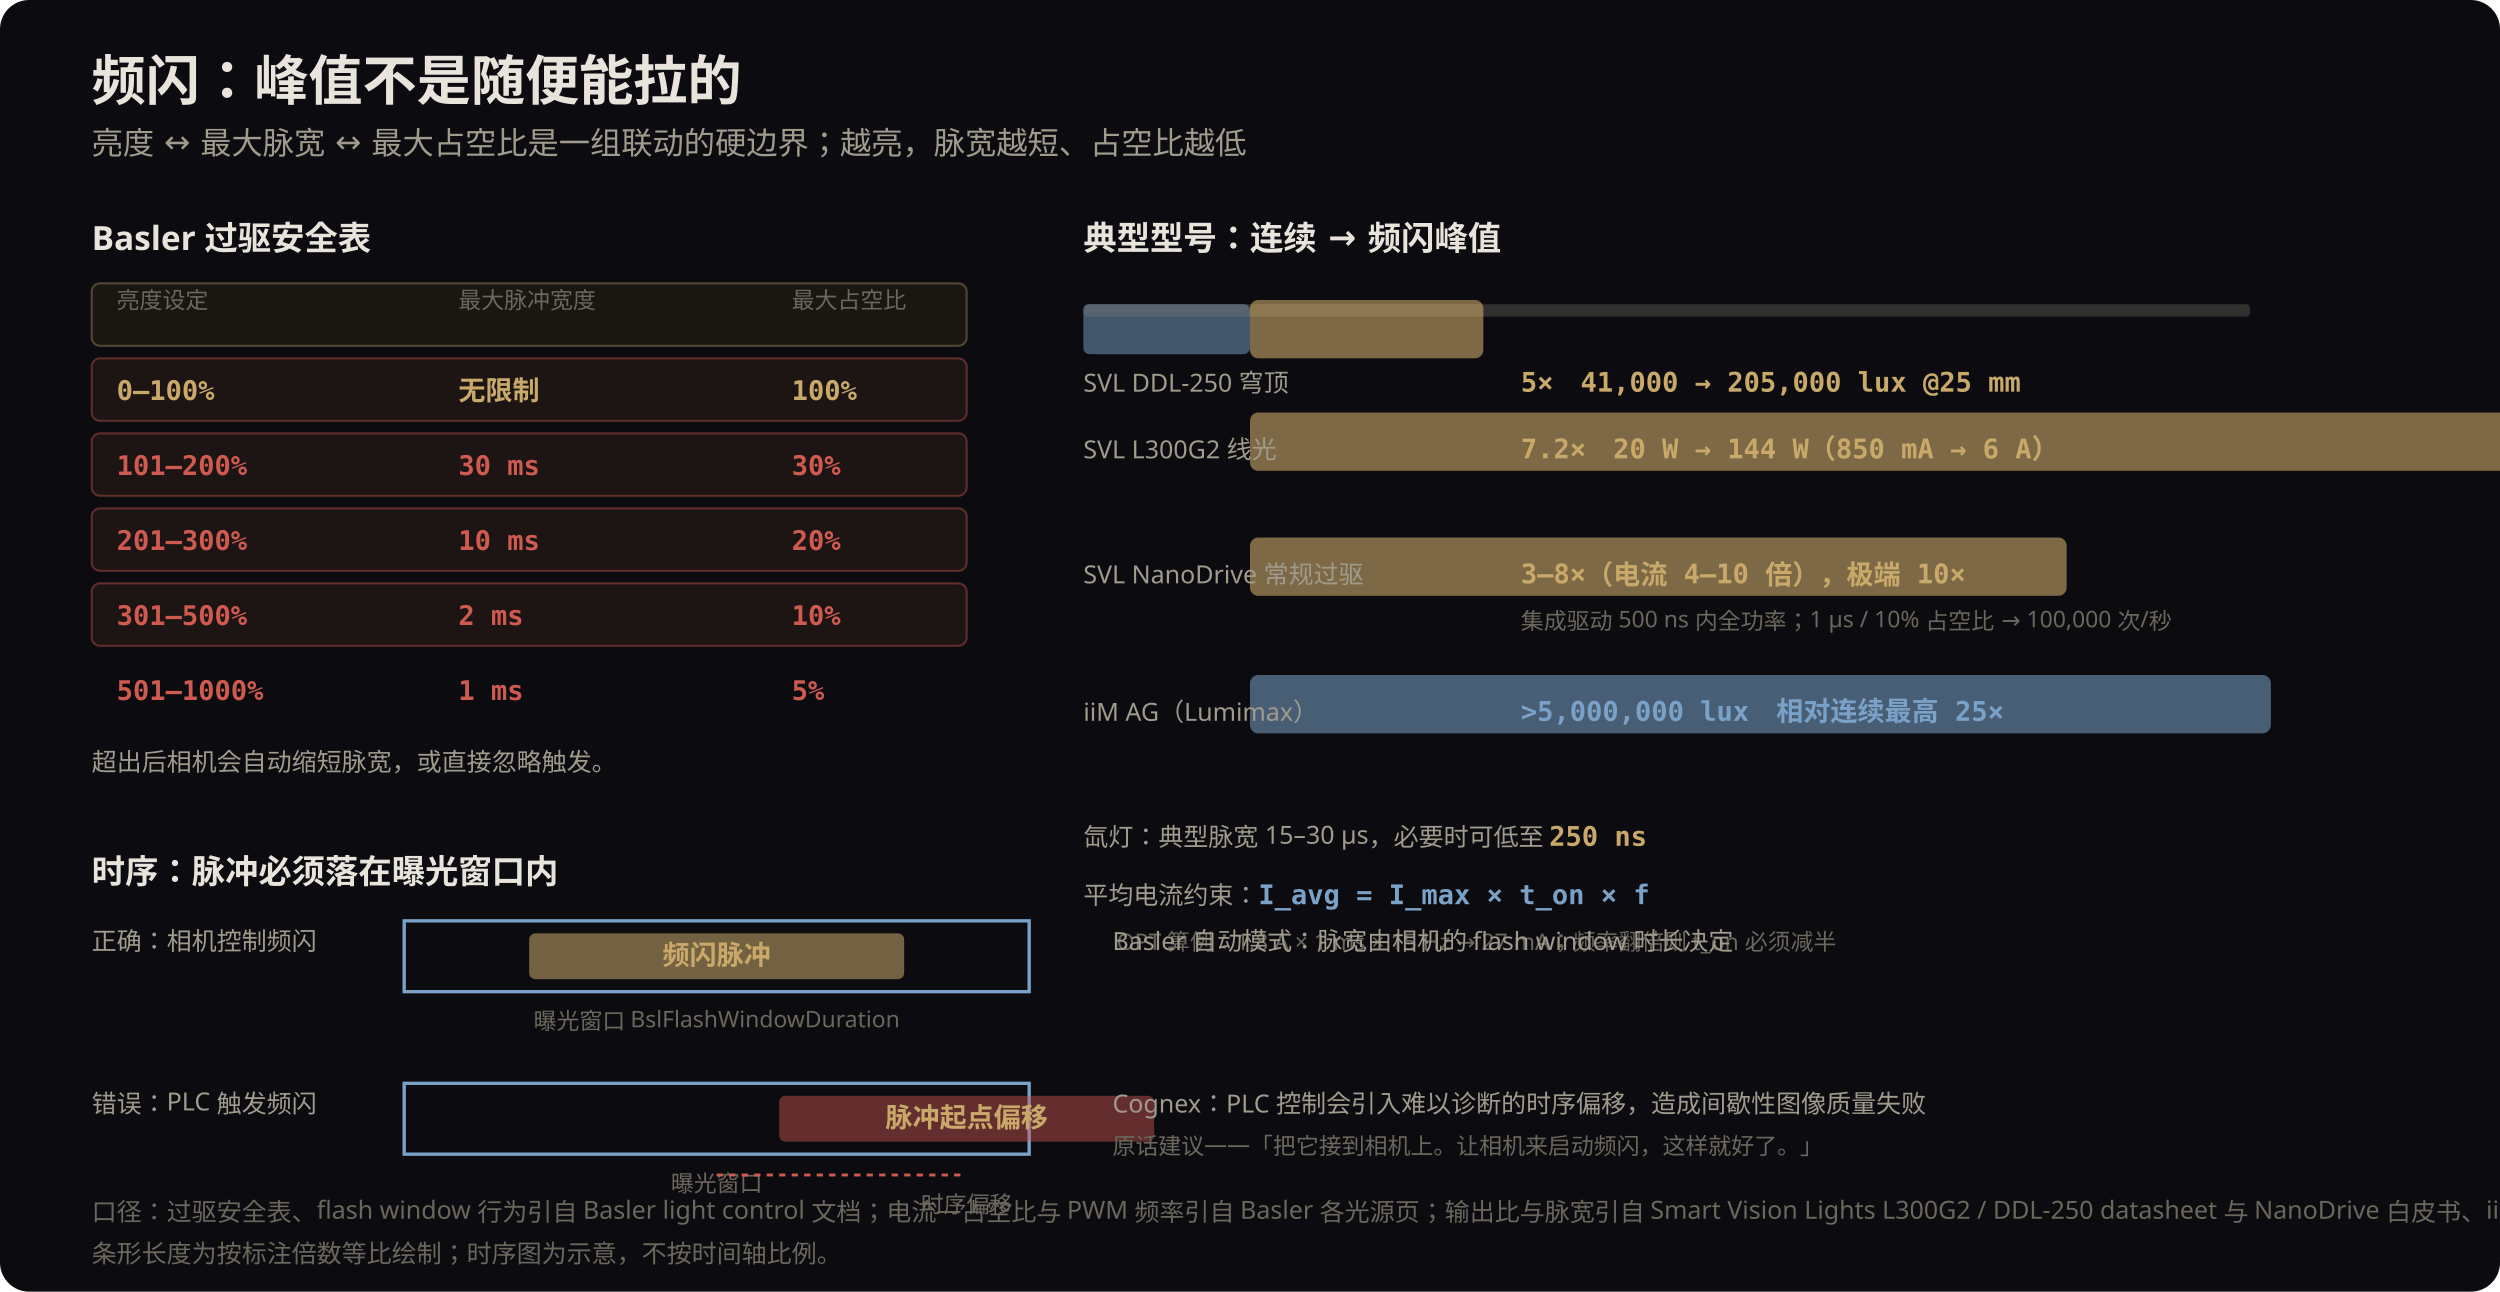
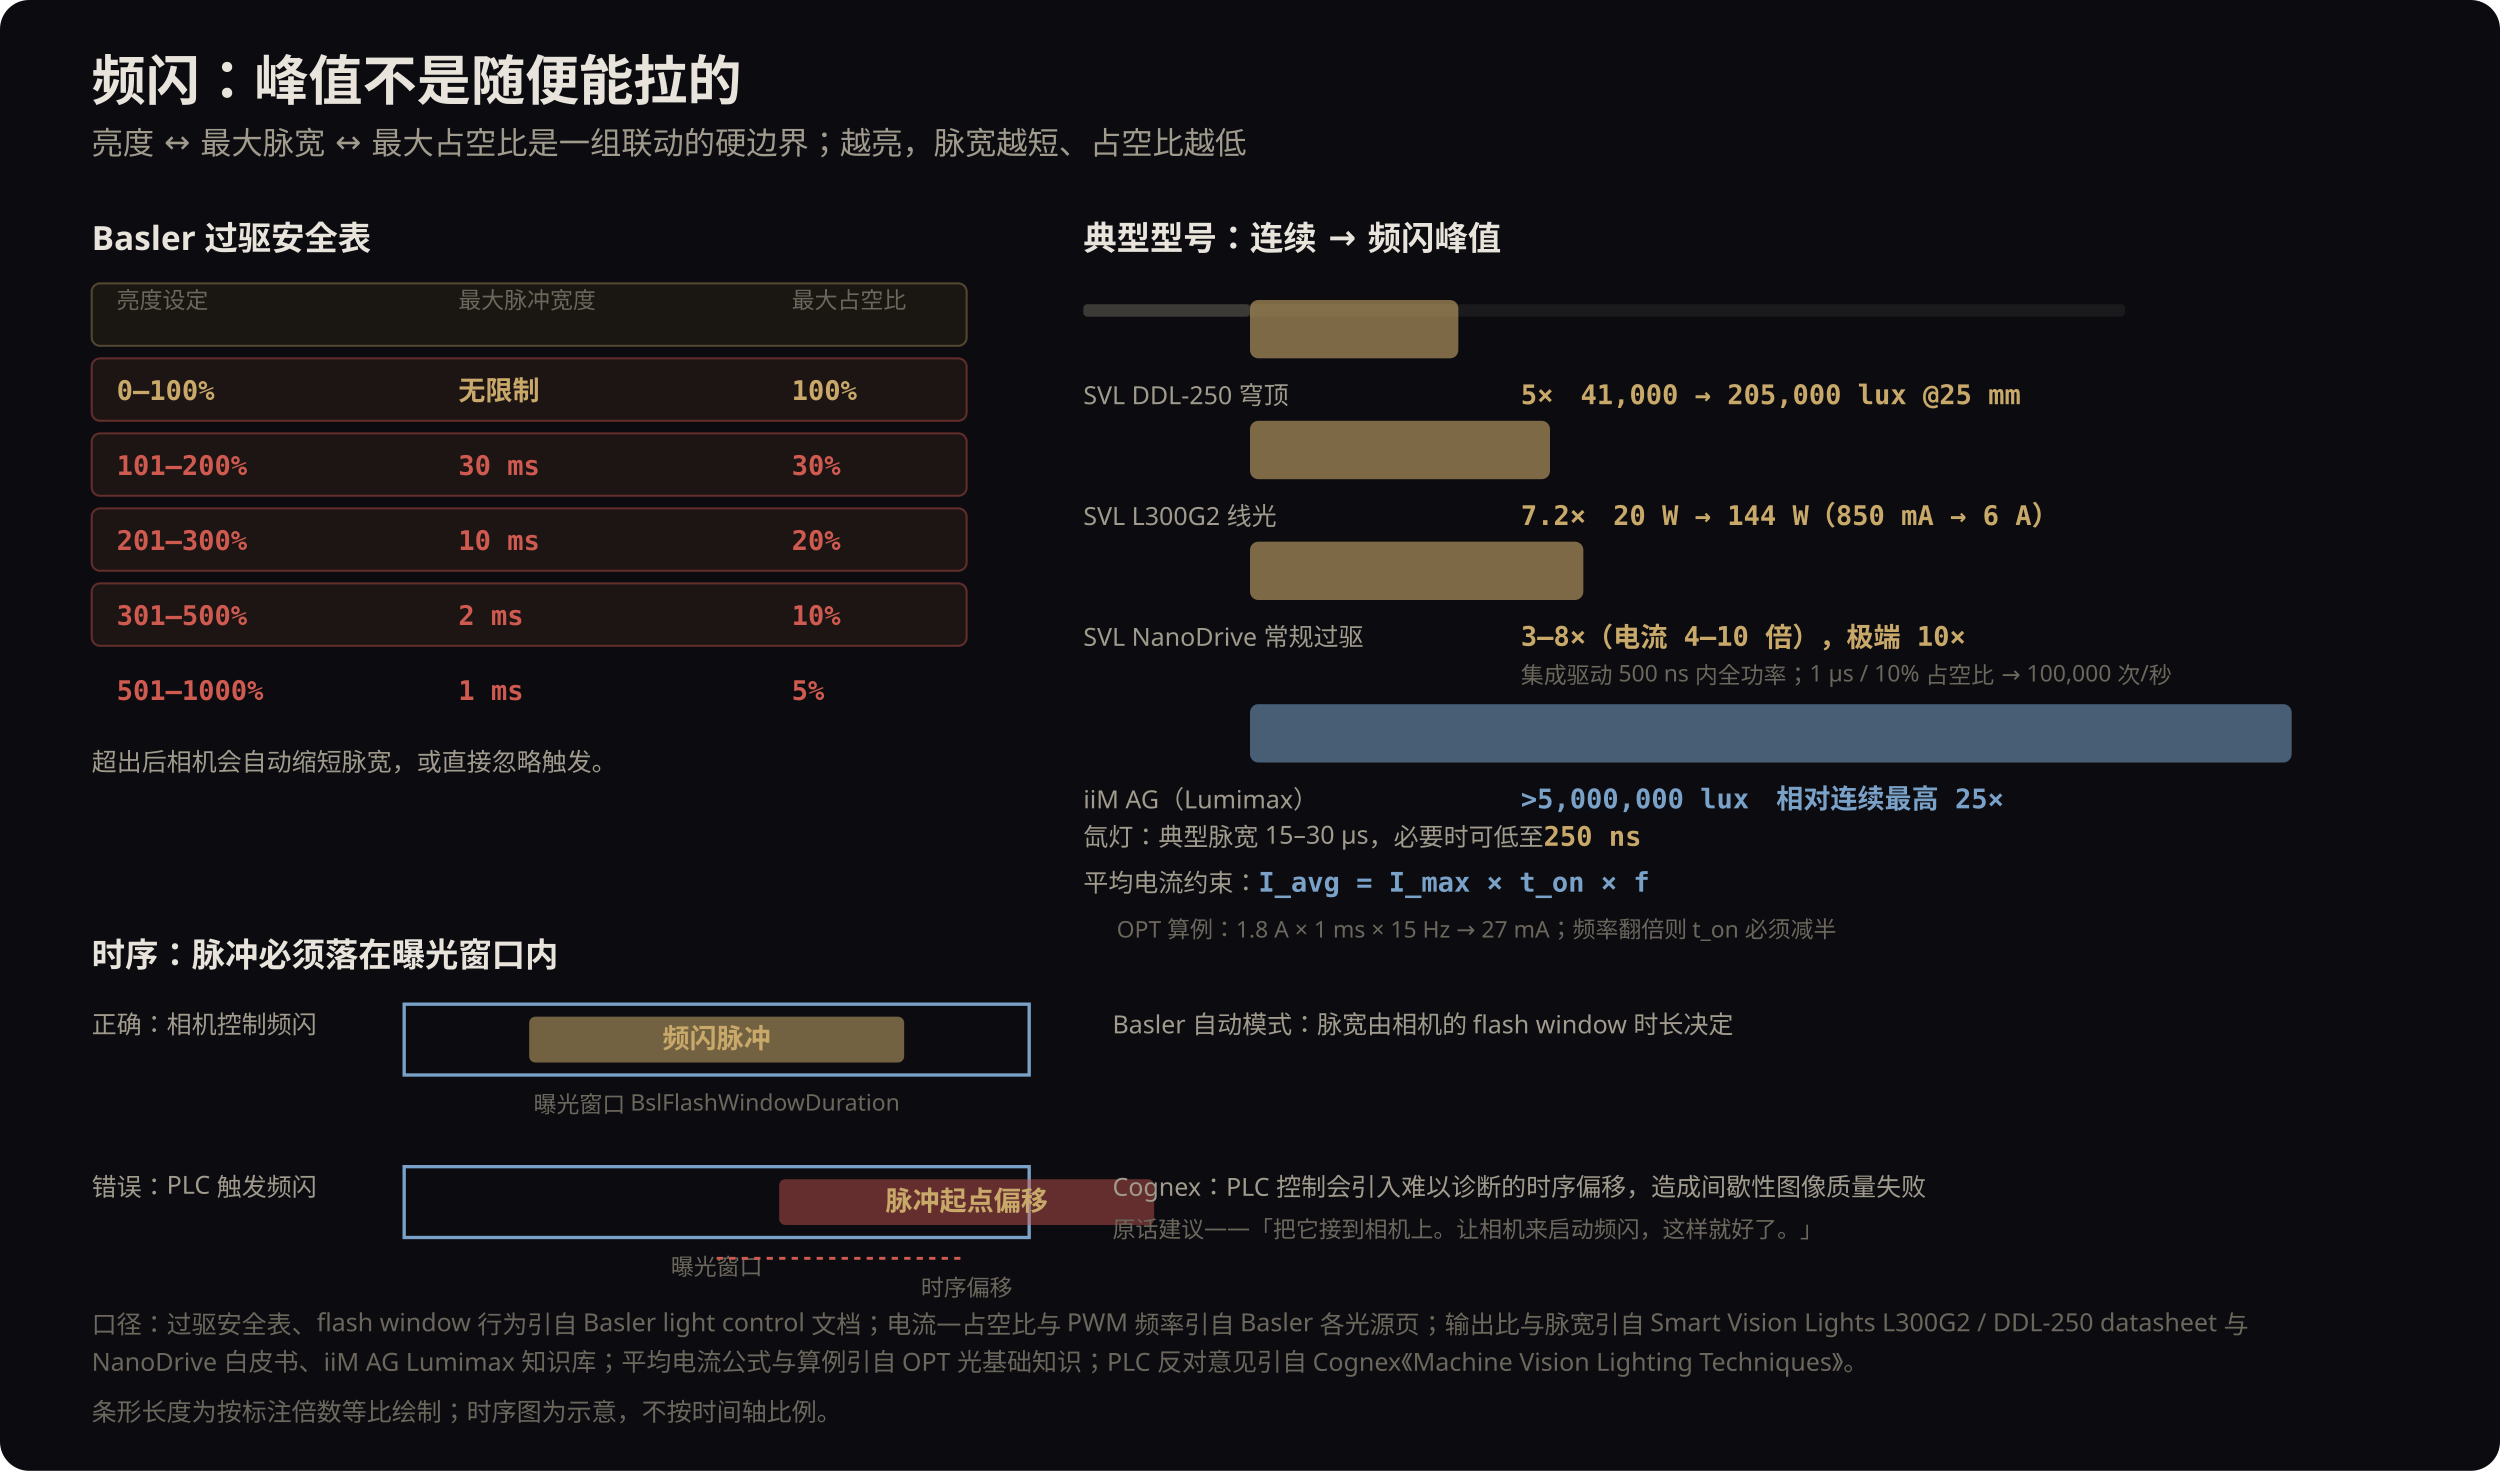
- <svg xmlns="http://www.w3.org/2000/svg" viewBox="0 0 1200 620" width="100%" role="img" aria-label="频闪的过驱安全边界、峰值与连续输出比、曝光窗口时序">
+ <svg xmlns="http://www.w3.org/2000/svg" viewBox="0 0 1200 706" width="100%" role="img" aria-label="频闪的过驱安全边界、峰值与连续输出比、曝光窗口时序">
  <style>
    .bg{fill:#0b0b10}
    .ttl{fill:#e8e4dc;font:600 26px 'Noto Sans SC','PingFang SC','Microsoft YaHei',sans-serif}
    .sub{fill:#a09b8d;font:400 15px 'Noto Sans SC','PingFang SC','Microsoft YaHei',sans-serif}
    .hd{fill:#e8e4dc;font:600 16px 'Noto Sans SC','PingFang SC',sans-serif}
    .lb{fill:#e8e4dc;font:400 13px 'Noto Sans SC','PingFang SC',sans-serif}
    .sm{fill:#a09b8d;font:400 12px 'Noto Sans SC','PingFang SC',sans-serif}
    .xs{fill:#6b675c;font:400 11px 'Noto Sans SC','PingFang SC',sans-serif}
    .foot{fill:#6b675c;font:400 12px 'Noto Sans SC','PingFang SC','Microsoft YaHei',sans-serif}
    .mon{fill:#c9a96a;font:600 13px 'JetBrains Mono',Consolas,monospace}
    .moc{fill:#7aa2c8;font:600 13px 'JetBrains Mono',Consolas,monospace}
    .mor{fill:#cf5a50;font:600 13px 'JetBrains Mono',Consolas,monospace}
    .ax{fill:none;stroke:#8a8578;stroke-width:1.2}
    .g{fill:none;stroke:#8a8578;stroke-width:1;stroke-opacity:.35}
    .cellA{fill:#1a1712;stroke:#c9a96a;stroke-opacity:.35;stroke-width:1}
    .cellB{fill:#1d1414;stroke:#cf5a50;stroke-opacity:.4;stroke-width:1}
    .pulse{fill:#c9a96a;fill-opacity:.55}
    .win{fill:none;stroke:#7aa2c8;stroke-width:1.6}
  </style>
-   <rect class="bg" x="0" y="0" width="1200" height="620" rx="14" />
-   <text class="ttl" x="44" y="48">频闪：峰值不是随便能拉的</text>
-   <text class="sub" x="44" y="74">亮度 ↔ 最大脉宽 ↔ 最大占空比是一组联动的硬边界；越亮，脉宽越短、占空比越低</text>
-   <text class="hd" x="44" y="120">Basler 过驱安全表</text>
+   <rect class="bg" x="0" y="0" width="1200" height="706" rx="14" />
+   <text class="ttl" x="44" y="48">频闪：峰值不是随便能拉的
+ </text>
+   <text class="sub" x="44" y="74">亮度 ↔ 最大脉宽 ↔ 最大占空比是一组联动的硬边界；越亮，脉宽越短、占空比越低
+ </text>
+   <text class="hd" x="44" y="120">Basler 过驱安全表
+ </text>
  <g transform="translate(44,136)">
    <rect class="cellA" x="0" y="0" width="420" height="30" rx="4" />
    <rect class="cellB" x="0" y="36" width="420" height="30" rx="4" />
    <rect class="cellB" x="0" y="72" width="420" height="30" rx="4" />
    <rect class="cellB" x="0" y="108" width="420" height="30" rx="4" />
    <rect class="cellB" x="0" y="144" width="420" height="30" rx="4" />
-     <text class="xs" x="12" y="12" fill="#a09b8d">亮度设定</text>
-     <text class="xs" x="176" y="12" fill="#a09b8d">最大脉冲宽度</text>
-     <text class="xs" x="336" y="12" fill="#a09b8d">最大占空比</text>
-     <text class="mon" x="12" y="56">0–100%</text>
-     <text class="mon" x="176" y="56" fill="#8fbf7a">无限制</text>
-     <text class="mon" x="336" y="56" fill="#8fbf7a">100%</text>
-     <text class="mor" x="12" y="92">101–200%</text>
-     <text class="mor" x="176" y="92">30 ms</text>
-     <text class="mor" x="336" y="92">30%</text>
-     <text class="mor" x="12" y="128">201–300%</text>
-     <text class="mor" x="176" y="128">10 ms</text>
-     <text class="mor" x="336" y="128">20%</text>
-     <text class="mor" x="12" y="164">301–500%</text>
-     <text class="mor" x="176" y="164">2 ms</text>
-     <text class="mor" x="336" y="164">10%</text>
-     <text class="mor" x="12" y="200">501–1000%</text>
-     <text class="mor" x="176" y="200">1 ms</text>
-     <text class="mor" x="336" y="200">5%</text>
-     <text class="sm" x="0" y="234">超出后相机会自动缩短脉宽，或直接忽略触发。</text>
+     <text class="xs" x="12" y="12" fill="#a09b8d">亮度设定
+ </text>
+     <text class="xs" x="176" y="12" fill="#a09b8d">最大脉冲宽度
+ </text>
+     <text class="xs" x="336" y="12" fill="#a09b8d">最大占空比
+ </text>
+     <text class="mon" x="12" y="56">0–100%
+ </text>
+     <text class="mon" x="176" y="56" fill="#8fbf7a">无限制
+ </text>
+     <text class="mon" x="336" y="56" fill="#8fbf7a">100%
+ </text>
+     <text class="mor" x="12" y="92">101–200%
+ </text>
+     <text class="mor" x="176" y="92">30 ms
+ </text>
+     <text class="mor" x="336" y="92">30%
+ </text>
+     <text class="mor" x="12" y="128">201–300%
+ </text>
+     <text class="mor" x="176" y="128">10 ms
+ </text>
+     <text class="mor" x="336" y="128">20%
+ </text>
+     <text class="mor" x="12" y="164">301–500%
+ </text>
+     <text class="mor" x="176" y="164">2 ms
+ </text>
+     <text class="mor" x="336" y="164">10%
+ </text>
+     <text class="mor" x="12" y="200">501–1000%
+ </text>
+     <text class="mor" x="176" y="200">1 ms
+ </text>
+     <text class="mor" x="336" y="200">5%
+ </text>
+     <text class="sm" x="0" y="234">超出后相机会自动缩短脉宽，或直接忽略触发。
+ </text>
  </g>
  <g transform="translate(520,120)">
-     <text class="hd" x="0" y="0">典型型号：连续 → 频闪峰值</text>
+     <text class="hd" x="0" y="0">典型型号：连续 → 频闪峰值
+ </text>
    <g transform="translate(0,26)">
-       <rect x="0" y="0" width="80" height="24" rx="3" fill="#7aa2c8" fill-opacity=".5" />
-       <rect x="0" y="0" width="560" height="6" rx="2" fill="#8a8578" fill-opacity=".3" />
-       <rect x="0" y="0" width="560" height="6" rx="2" fill="#7aa2c8" fill-opacity=".0" />
-       <rect x="80" y="-2" width="112" height="28" rx="4" fill="#c9a96a" fill-opacity=".6" />
-       <text class="sm" x="0" y="42">SVL DDL-250 穹顶</text>
-       <text class="mon" x="210" y="42">5×　41,000 → 205,000 lux @25 mm</text>
+       <rect x="0" y="0" width="80" height="6" rx="2" fill="#8a8578" fill-opacity=".3" />
+       <rect x="0" y="0" width="500" height="6" rx="2" fill="#8a8578" fill-opacity=".12" />
+       <rect x="80" y="-2" width="100" height="28" rx="4" fill="#c9a96a" fill-opacity=".6" />
+       <text class="sm" x="0" y="48">SVL DDL-250 穹顶
+ </text>
+       <text class="mon" x="210" y="48">5×　41,000 → 205,000 lux @25 mm
+ </text>
    </g>
-     <g transform="translate(0,80)">
-       <rect x="80" y="-2" width="784" height="28" rx="4" fill="#c9a96a" fill-opacity=".6" />
-       <text class="sm" x="0" y="20">SVL L300G2 线光</text>
-       <text class="mon" x="210" y="20">7.2×　20 W → 144 W（850 mA → 6 A）</text>
+     <g transform="translate(0,84)">
+       <rect x="80" y="-2" width="144" height="28" rx="4" fill="#c9a96a" fill-opacity=".6" />
+       <text class="sm" x="0" y="48">SVL L300G2 线光
+ </text>
+       <text class="mon" x="210" y="48">7.2×　20 W → 144 W（850 mA → 6 A）
+ </text>
    </g>
-     <g transform="translate(0,140)">
-       <rect x="80" y="-2" width="392" height="28" rx="4" fill="#c9a96a" fill-opacity=".6" />
-       <text class="sm" x="0" y="20">SVL NanoDrive 常规过驱</text>
-       <text class="mon" x="210" y="20">3–8×（电流 4–10 倍），极端 10×</text>
-       <text class="xs" x="210" y="42">集成驱动 500 ns 内全功率；1 µs / 10% 占空比 → 100,000 次/秒</text>
+     <g transform="translate(0,142)">
+       <rect x="80" y="-2" width="160" height="28" rx="4" fill="#c9a96a" fill-opacity=".6" />
+       <text class="sm" x="0" y="48">SVL NanoDrive 常规过驱
+ </text>
+       <text class="mon" x="210" y="48">3–8×（电流 4–10 倍），极端 10×
+ </text>
+       <text class="xs" x="210" y="66">集成驱动 500 ns 内全功率；1 µs / 10% 占空比 → 100,000 次/秒
+ </text>
    </g>
-     <g transform="translate(0,206)">
-       <rect x="80" y="-2" width="490" height="28" rx="4" fill="#7aa2c8" fill-opacity=".55" />
-       <text class="sm" x="0" y="20">iiM AG（Lumimax）</text>
-       <text class="moc" x="210" y="20">&gt;5,000,000 lux　相对连续最高 25×</text>
+     <g transform="translate(0,220)">
+       <rect x="80" y="-2" width="500" height="28" rx="4" fill="#7aa2c8" fill-opacity=".55" />
+       <text class="sm" x="0" y="48">iiM AG（Lumimax）
+ </text>
+       <text class="moc" x="210" y="48">&gt;5,000,000 lux　相对连续最高 25×
+ </text>
    </g>
-     <g transform="translate(0,266)">
-       <text class="sm" x="0" y="20">氙灯：典型脉宽 15–30 µs，必要时可低至 <tspan class="mon">250 ns</tspan>
+     <g transform="translate(0,286)">
+       <text class="sm" x="0" y="0">氙灯：典型脉宽 15–30 µs，必要时可低至<tspan class="mon">250 ns
+ </tspan>
      </text>
-       <text class="sm" x="0" y="48">平均电流约束：<tspan class="moc">I_avg = I_max × t_on × f</tspan>
+       <text class="sm" x="0" y="22">平均电流约束：<tspan class="moc">I_avg = I_max × t_on × f
+ </tspan>
      </text>
-       <text class="xs" x="16" y="70">OPT 算例：1.8 A × 1 ms × 15 Hz → 27 mA；频率翻倍则 t_on 必须减半</text>
+       <text class="xs" x="16" y="44">OPT 算例：1.8 A × 1 ms × 15 Hz → 27 mA；频率翻倍则 t_on 必须减半
+ </text>
    </g>
  </g>
-   <text class="hd" x="44" y="424">时序：脉冲必须落在曝光窗口内</text>
-   <g transform="translate(44,442)">
-     <text class="sm" x="0" y="14" fill="#8fbf7a">正确：相机控制频闪</text>
+   <text class="hd" x="44" y="464">时序：脉冲必须落在曝光窗口内
+ </text>
+   <g transform="translate(44,482)">
+     <text class="sm" x="0" y="14" fill="#8fbf7a">正确：相机控制频闪
+ </text>
    <g transform="translate(150,0)">
      <rect class="win" x="0" y="0" width="300" height="34" />
-       <text class="xs" x="150" y="52" text-anchor="middle" fill="#7aa2c8">曝光窗口 BslFlashWindowDuration</text>
+       <text class="xs" x="150" y="52" text-anchor="middle" fill="#7aa2c8">曝光窗口 BslFlashWindowDuration
+ </text>
      <rect class="pulse" x="60" y="6" width="180" height="22" rx="3" />
-       <text class="mon" x="150" y="21" text-anchor="middle">频闪脉冲</text>
+       <text class="mon" x="150" y="21" text-anchor="middle">频闪脉冲
+ </text>
    </g>
-     <text class="sm" x="490" y="14" fill="#8fbf7a">Basler 自动模式：脉宽由相机的 flash window 时长决定</text>
-     <text class="sm" x="0" y="92" fill="#cf5a50">错误：PLC 触发频闪</text>
+     <text class="sm" x="490" y="14" fill="#8fbf7a">Basler 自动模式：脉宽由相机的 flash window 时长决定
+ </text>
+     <text class="sm" x="0" y="92" fill="#cf5a50">错误：PLC 触发频闪
+ </text>
    <g transform="translate(150,78)">
      <rect class="win" x="0" y="0" width="300" height="34" />
-       <text class="xs" x="150" y="52" text-anchor="middle" fill="#7aa2c8">曝光窗口</text>
+       <text class="xs" x="150" y="52" text-anchor="middle" fill="#7aa2c8">曝光窗口
+ </text>
      <rect x="180" y="6" width="180" height="22" rx="3" fill="#cf5a50" fill-opacity=".45" />
-       <text class="mon" x="270" y="21" text-anchor="middle" fill="#e8e4dc">脉冲起点偏移</text>
+       <text class="mon" x="270" y="21" text-anchor="middle" fill="#e8e4dc">脉冲起点偏移
+ </text>
      <path d="M150 44 L270 44" stroke="#cf5a50" stroke-width="1.4" stroke-dasharray="3 3" />
-       <text class="xs" x="270" y="62" text-anchor="middle" fill="#cf5a50">时序偏移</text>
+       <text class="xs" x="270" y="62" text-anchor="middle" fill="#cf5a50">时序偏移
+ </text>
    </g>
-     <text class="sm" x="490" y="92" fill="#cf5a50">Cognex：PLC 控制会引入难以诊断的时序偏移，造成间歇性图像质量失败</text>
-     <text class="xs" x="490" y="112">原话建议——「把它接到相机上。让相机来启动频闪，这样就好了。」</text>
+     <text class="sm" x="490" y="92" fill="#cf5a50">Cognex：PLC 控制会引入难以诊断的时序偏移，造成间歇性图像质量失败
+ </text>
+     <text class="xs" x="490" y="112">原话建议——「把它接到相机上。让相机来启动频闪，这样就好了。」
+ </text>
  </g>
-   <text class="foot" x="44" y="586">口径：过驱安全表、flash window 行为引自 Basler light control 文档；电流—占空比与 PWM 频率引自 Basler 各光源页；输出比与脉宽引自 Smart Vision Lights L300G2 / DDL-250 datasheet 与 NanoDrive 白皮书、iiM AG Lumimax 知识库；平均电流公式与算例引自 OPT 光基础知识；PLC 反对意见引自 Cognex《Machine Vision Lighting Techniques》。</text>
-   <text class="foot" x="44" y="606">条形长度为按标注倍数等比绘制；时序图为示意，不按时间轴比例。</text>
+   <text class="foot" x="44" y="640">口径：过驱安全表、flash window 行为引自 Basler light control 文档；电流—占空比与 PWM 频率引自 Basler 各光源页；输出比与脉宽引自 Smart Vision Lights L300G2 / DDL-250 datasheet 与
+ </text>
+   <text class="foot" x="44" y="658">NanoDrive 白皮书、iiM AG Lumimax 知识库；平均电流公式与算例引自 OPT 光基础知识；PLC 反对意见引自 Cognex《Machine Vision Lighting Techniques》。
+ </text>
+   <text class="foot" x="44" y="682">条形长度为按标注倍数等比绘制；时序图为示意，不按时间轴比例。
+ </text>
</svg>
